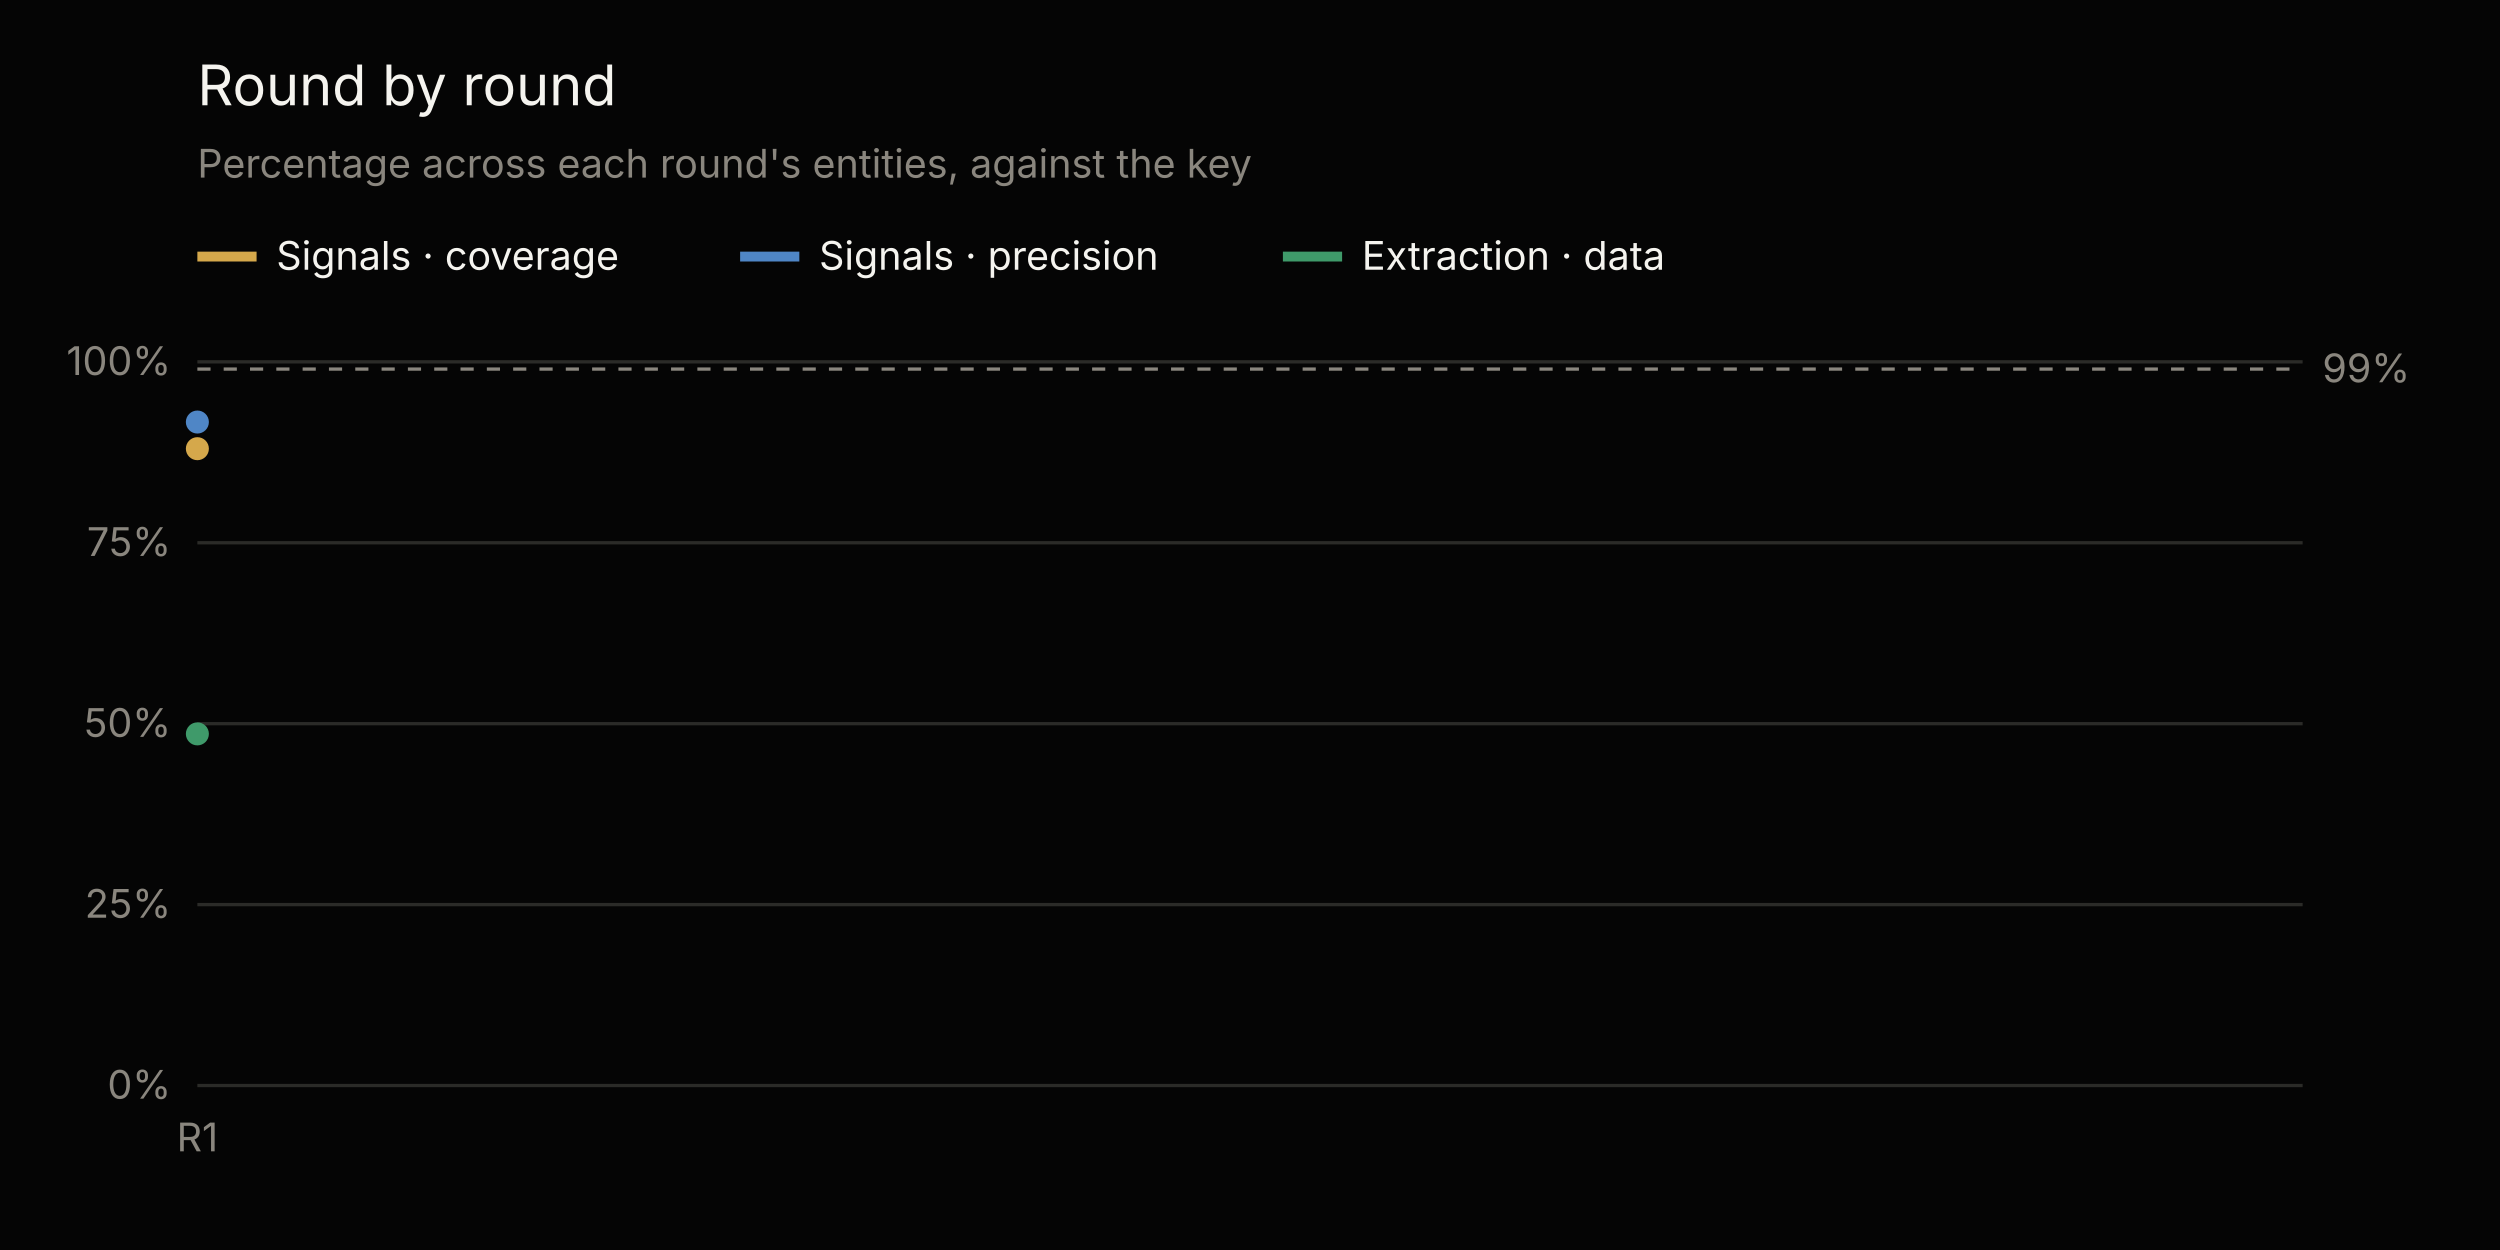
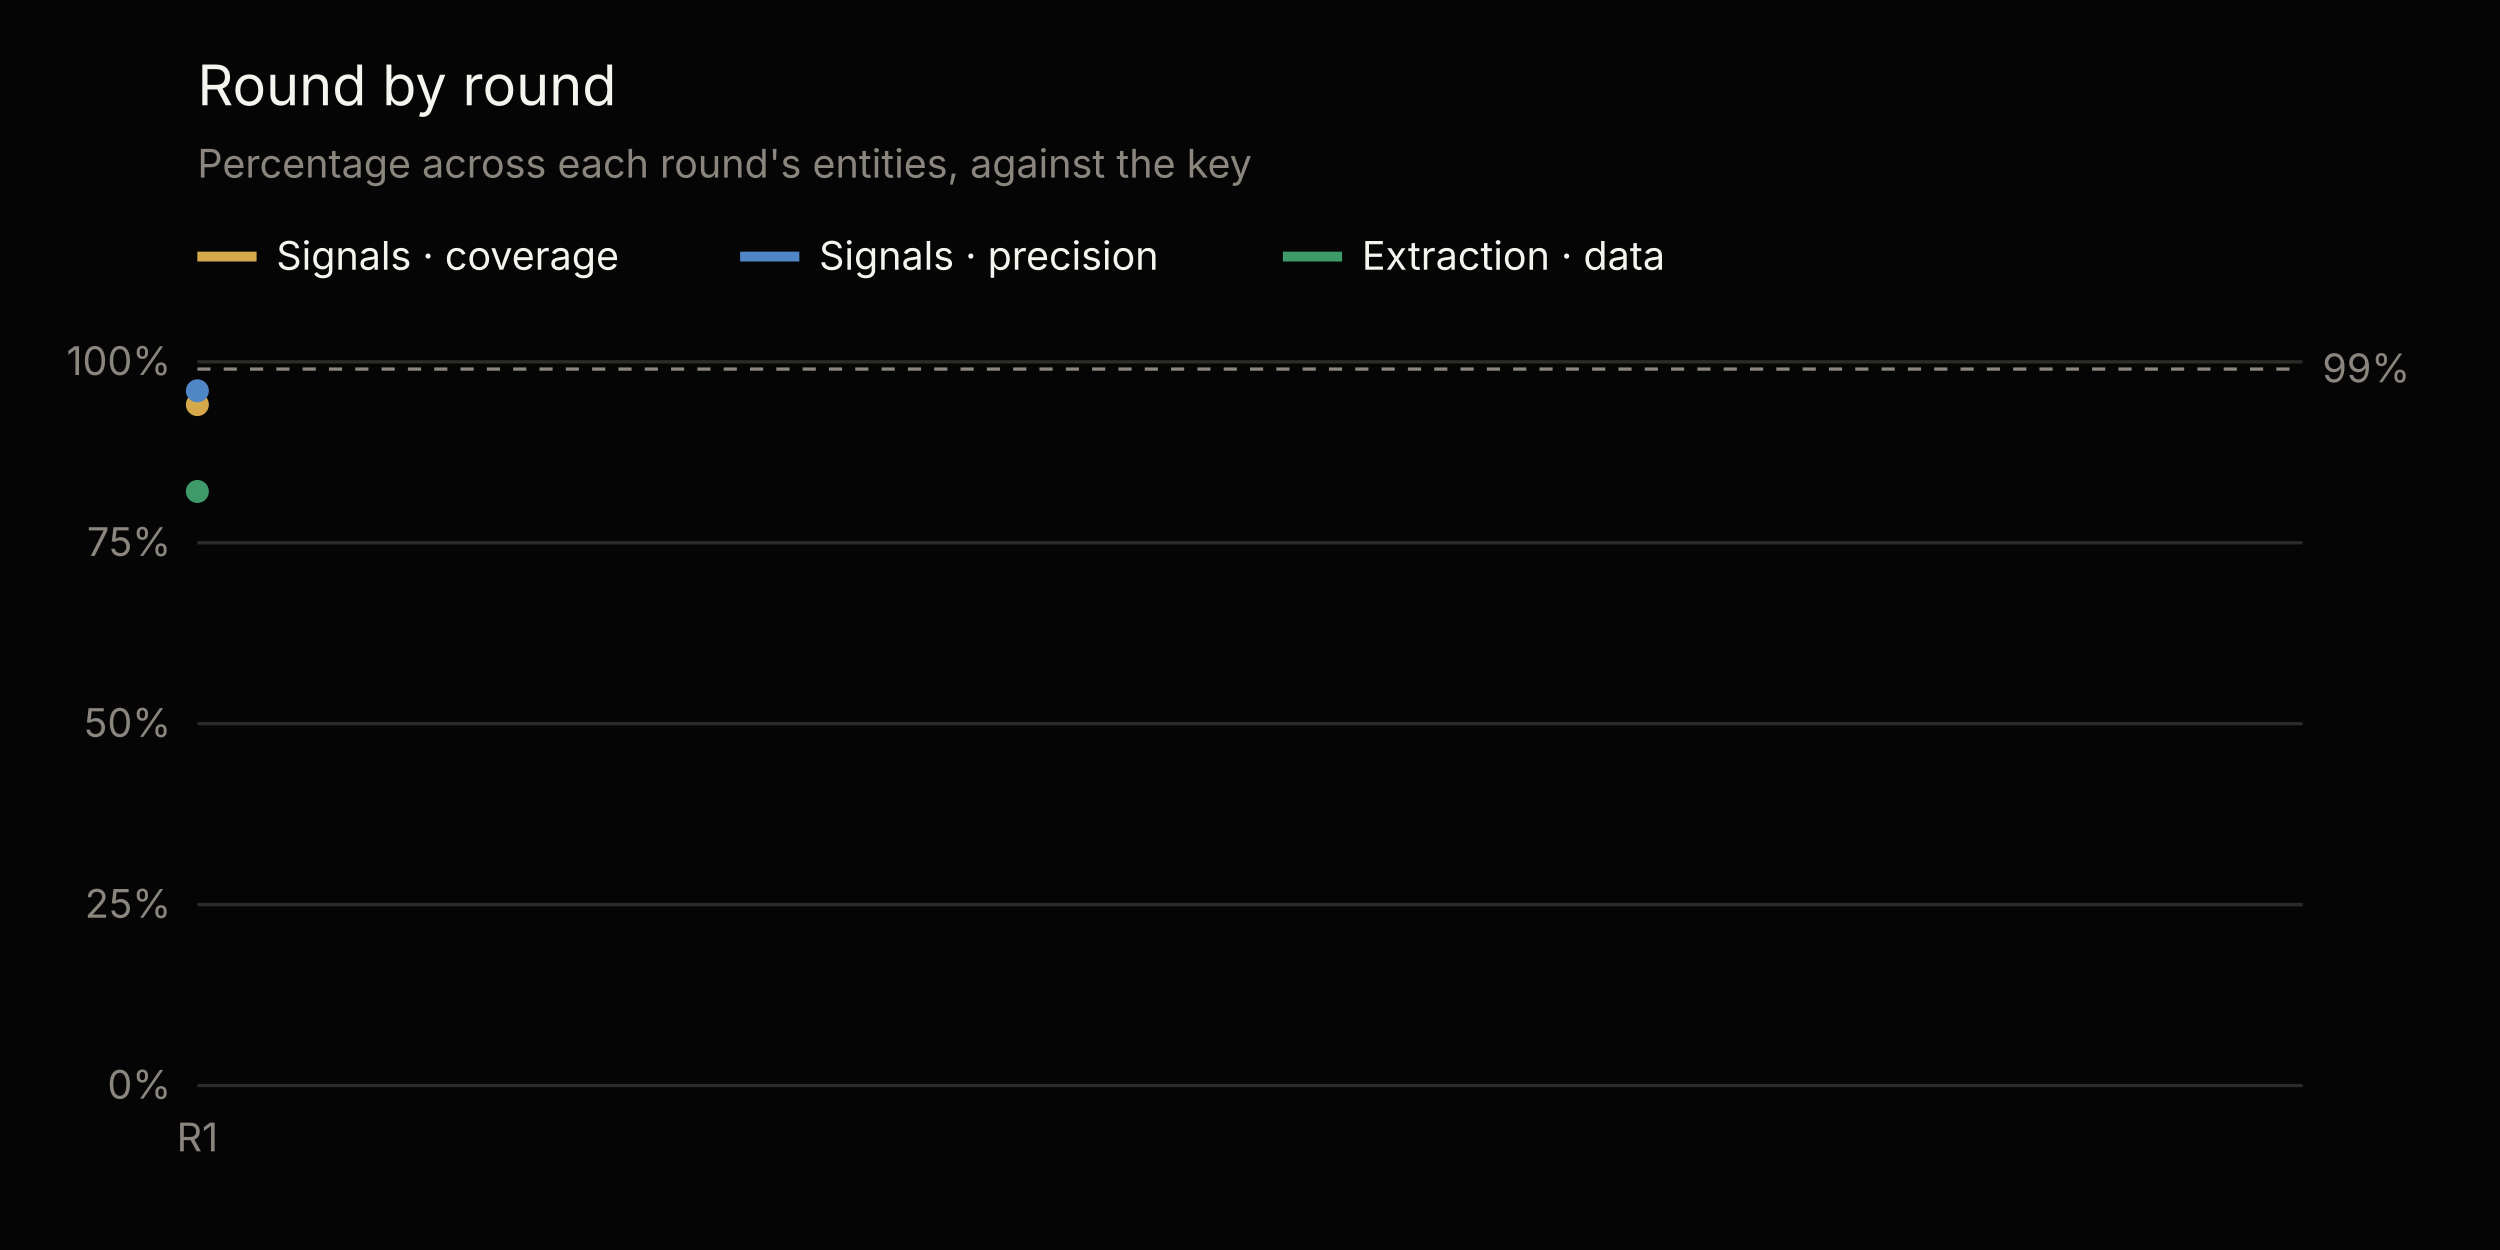
<svg xmlns="http://www.w3.org/2000/svg" viewBox="0 0 760 380" font-family="Inter, Arial, sans-serif" font-size="12">
  <rect width="760" height="380" fill="#050505" />
  <text x="60" y="32" font-size="17" fill="#f5f4ef">Round by round</text>
  <text x="60" y="54" fill="#8a867e">Percentage across each round's entities, against the key</text>
  <line x1="60" x2="78" y1="78" y2="78" stroke="#d5a84b" stroke-width="3" />
  <text x="84" y="82" fill="#f5f4ef">Signals · coverage</text>
  <line x1="225" x2="243" y1="78" y2="78" stroke="#4f86c6" stroke-width="3" />
  <text x="249" y="82" fill="#f5f4ef">Signals · precision</text>
  <line x1="390" x2="408" y1="78" y2="78" stroke="#3f9a6a" stroke-width="3" />
  <text x="414" y="82" fill="#f5f4ef">Extraction · data</text>
  <line x1="60" x2="700" y1="330.0" y2="330.0" stroke="#2b2b28" />
  <text x="52" y="334.0" text-anchor="end" fill="#8a867e">0%</text>
  <line x1="60" x2="700" y1="275.0" y2="275.0" stroke="#2b2b28" />
  <text x="52" y="279.0" text-anchor="end" fill="#8a867e">25%</text>
  <line x1="60" x2="700" y1="220.0" y2="220.0" stroke="#2b2b28" />
  <text x="52" y="224.0" text-anchor="end" fill="#8a867e">50%</text>
  <line x1="60" x2="700" y1="165.0" y2="165.0" stroke="#2b2b28" />
  <text x="52" y="169.0" text-anchor="end" fill="#8a867e">75%</text>
  <line x1="60" x2="700" y1="110.0" y2="110.0" stroke="#2b2b28" />
  <text x="52" y="114.0" text-anchor="end" fill="#8a867e">100%</text>
  <line x1="60" x2="700" y1="112.2" y2="112.2" stroke="#8a867e" stroke-dasharray="4 4" />
  <text x="706" y="116.2" fill="#8a867e">99%</text>
  <text x="60.0" y="350" text-anchor="middle" fill="#8a867e">R1</text>
-   <path d="M60.0,136.4" fill="none" stroke="#d5a84b" stroke-width="2.5" />
-   <circle cx="60.0" cy="136.4" r="3.5" fill="#d5a84b" />
-   <path d="M60.0,128.3" fill="none" stroke="#4f86c6" stroke-width="2.5" />
-   <circle cx="60.0" cy="128.3" r="3.5" fill="#4f86c6" />
-   <path d="M60.0,223.1" fill="none" stroke="#3f9a6a" stroke-width="2.5" />
-   <circle cx="60.0" cy="223.1" r="3.5" fill="#3f9a6a" />
+   <path d="M60.0,123.0" fill="none" stroke="#d5a84b" stroke-width="2.5" />
+   <circle cx="60.0" cy="123.0" r="3.5" fill="#d5a84b" />
+   <path d="M60.0,118.8" fill="none" stroke="#4f86c6" stroke-width="2.5" />
+   <circle cx="60.0" cy="118.8" r="3.5" fill="#4f86c6" />
+   <path d="M60.0,149.4" fill="none" stroke="#3f9a6a" stroke-width="2.5" />
+   <circle cx="60.0" cy="149.4" r="3.5" fill="#3f9a6a" />
</svg>
